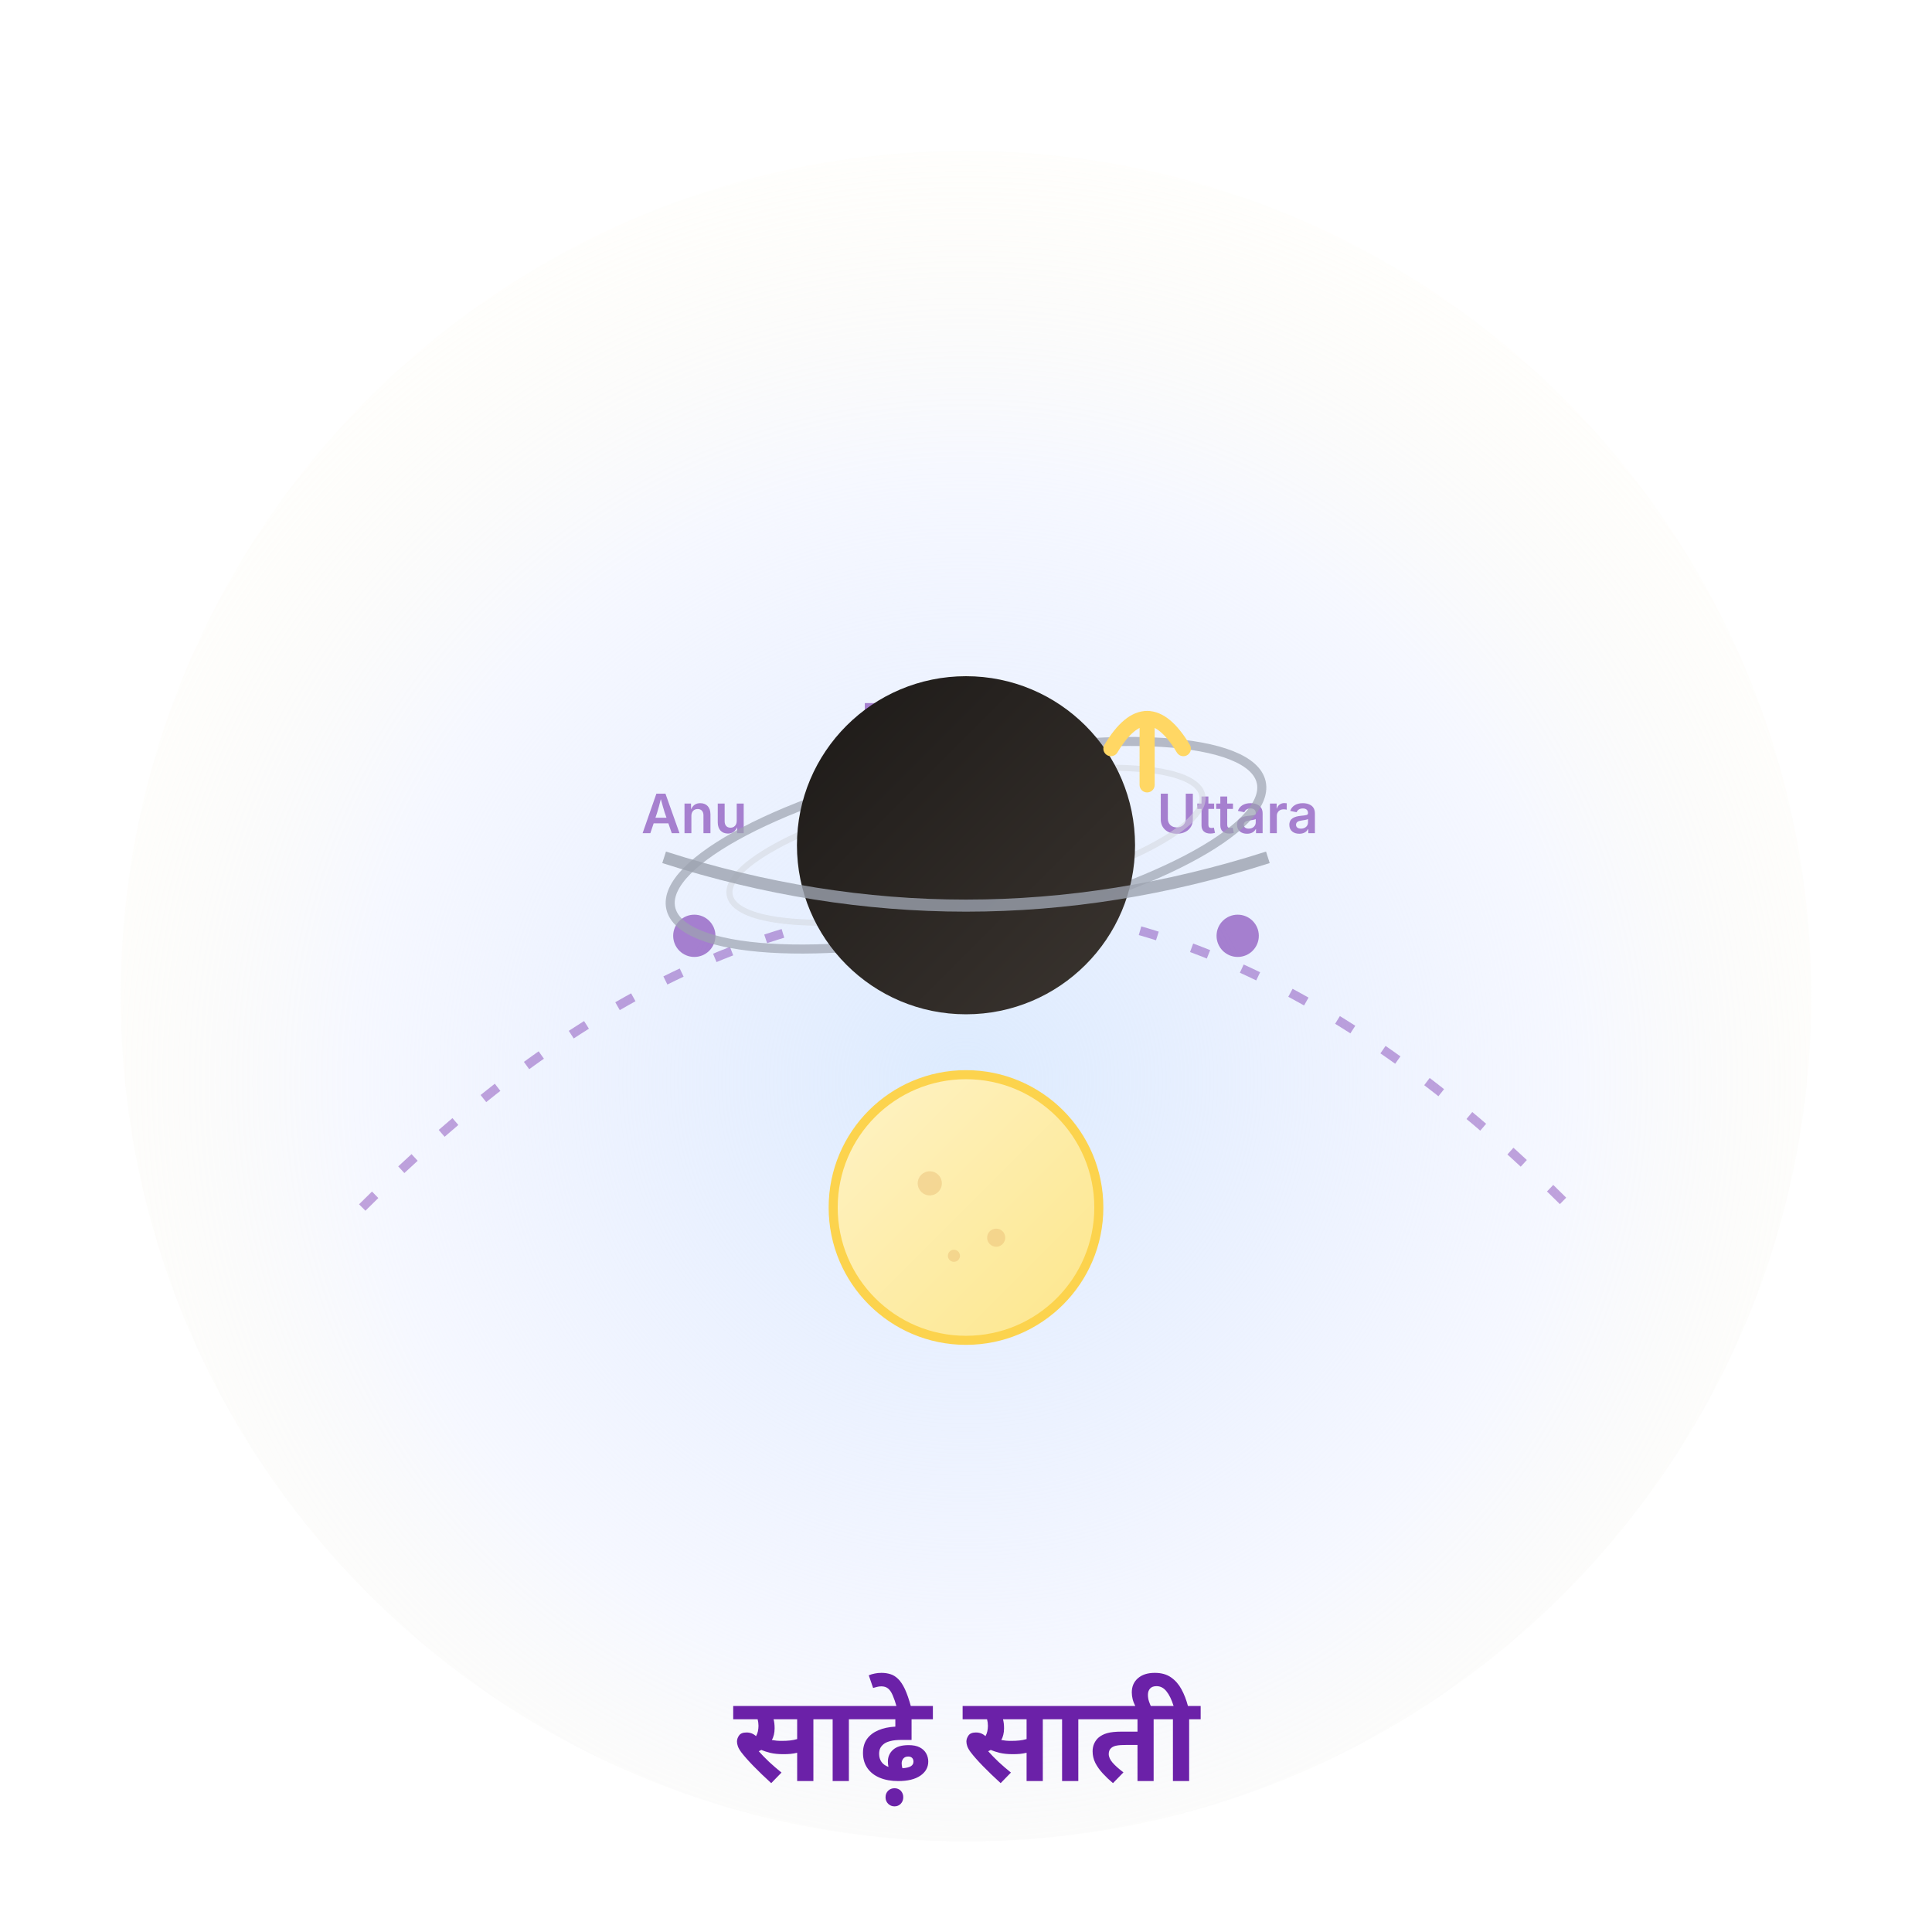
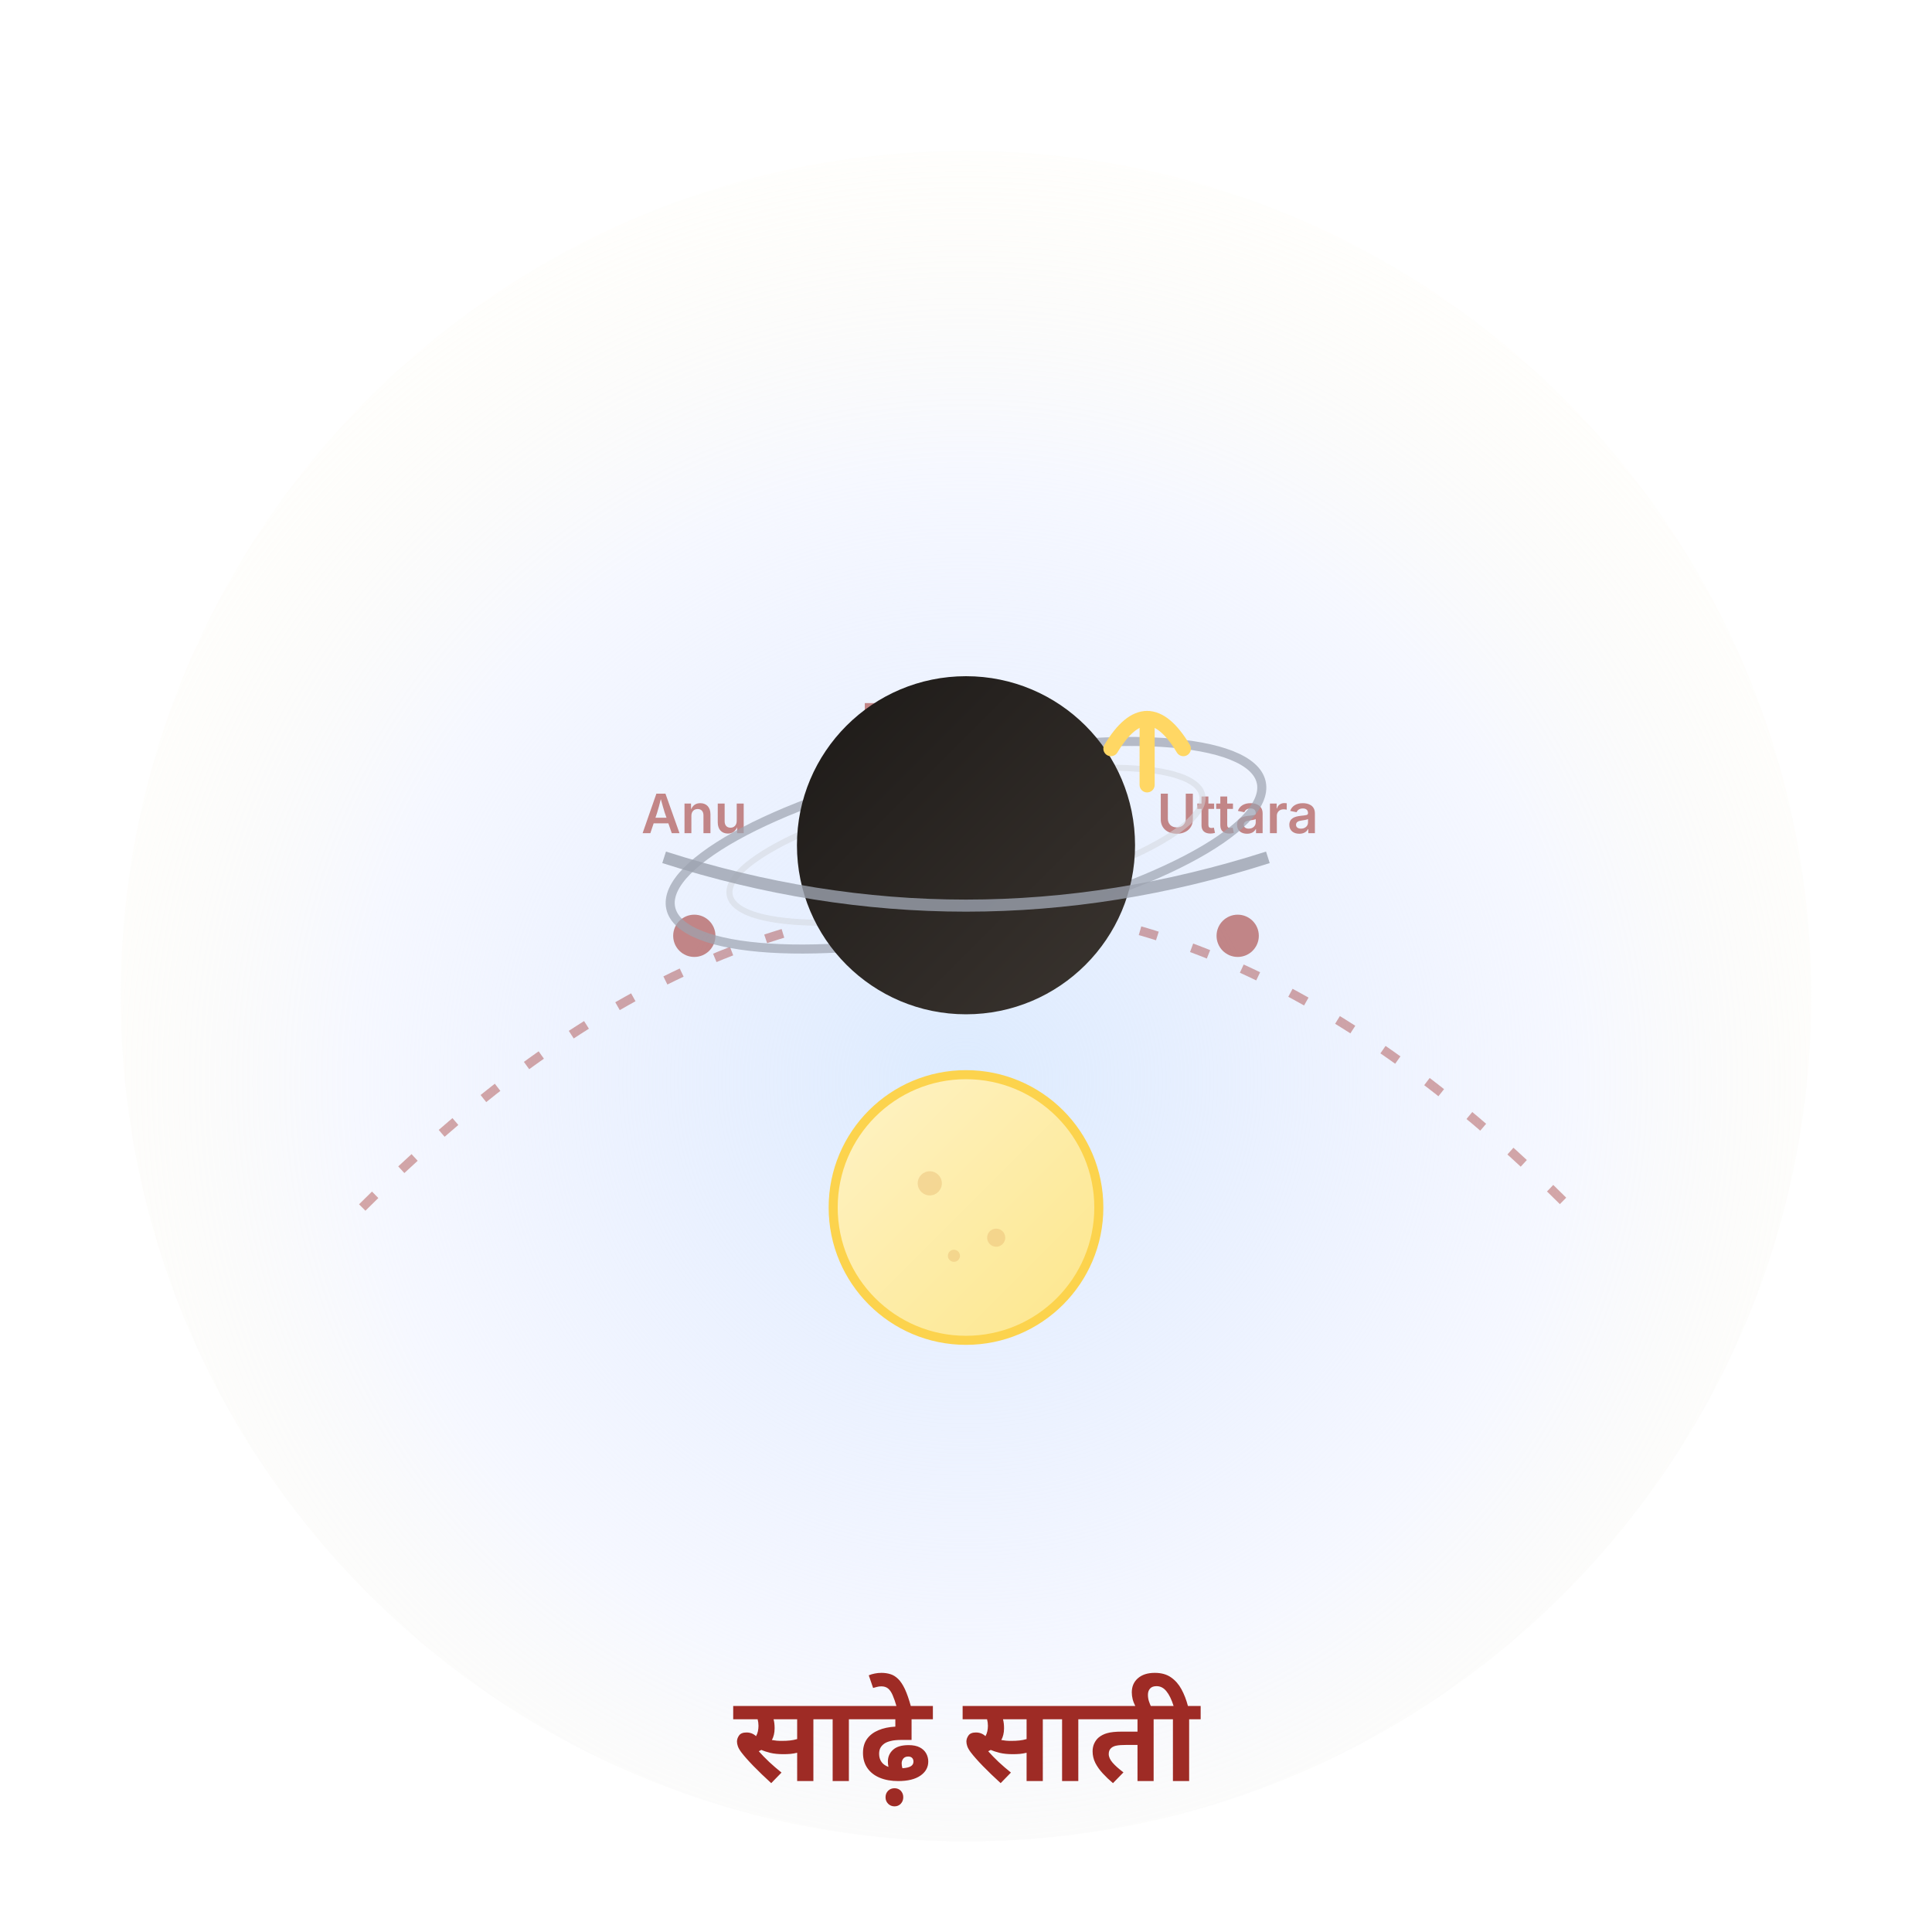
<svg xmlns="http://www.w3.org/2000/svg" viewBox="0 0 320 320" role="img" aria-label="Saturn transiting the Moon">
  <defs>
    <radialGradient id="aura-ss" cx="0.5" cy="0.55" r="0.6">
      <stop offset="0%" stop-color="#dbeafe" stop-opacity="0.95" />
      <stop offset="60%" stop-color="#e0e7ff" stop-opacity="0.3" />
      <stop offset="100%" stop-color="#fef3c7" stop-opacity="0" />
    </radialGradient>
    <linearGradient id="saturn-body" x1="0" y1="0" x2="1" y2="1">
      <stop offset="0%" stop-color="#1c1917" />
      <stop offset="100%" stop-color="#3b3530" />
    </linearGradient>
    <linearGradient id="moon-body" x1="0" y1="0" x2="1" y2="1">
      <stop offset="0%" stop-color="#fef3c7" />
      <stop offset="100%" stop-color="#fde68a" />
    </linearGradient>
  </defs>
  <circle cx="160" cy="165" r="140" fill="url(#aura-ss)" />
-   <path d="M 60 200 Q 160 100 260 200" fill="none" stroke="#6b21a8" stroke-width="1.5" stroke-dasharray="3 6" opacity="0.4" />
-   <g fill="#6b21a8" opacity="0.55">
+   <path d="M 60 200 Q 160 100 260 200" fill="none" stroke="#9E2B25" stroke-width="1.5" stroke-dasharray="3 6" opacity="0.4" />
+   <g fill="#9E2B25" opacity="0.55">
    <circle cx="115" cy="155" r="3.5" />
-     <text x="115" y="138" text-anchor="middle" font-family="Inter, sans-serif" font-size="9" fill="#6b21a8" font-weight="600">Anu</text>
+     <text x="115" y="138" text-anchor="middle" font-family="Inter, sans-serif" font-size="9" fill="#9E2B25" font-weight="600">Anu</text>
    <circle cx="160" cy="140" r="4.5" />
-     <text x="160" y="123" text-anchor="middle" font-family="Inter, sans-serif" font-size="9" fill="#6b21a8" font-weight="600">Madhya</text>
+     <text x="160" y="123" text-anchor="middle" font-family="Inter, sans-serif" font-size="9" fill="#9E2B25" font-weight="600">Madhya</text>
    <circle cx="205" cy="155" r="3.5" />
-     <text x="205" y="138" text-anchor="middle" font-family="Inter, sans-serif" font-size="9" fill="#6b21a8" font-weight="600">Uttara</text>
+     <text x="205" y="138" text-anchor="middle" font-family="Inter, sans-serif" font-size="9" fill="#9E2B25" font-weight="600">Uttara</text>
  </g>
  <circle cx="160" cy="200" r="22" fill="url(#moon-body)" stroke="#fcd34d" stroke-width="1.5" />
  <g fill="#e5b56b" opacity="0.4">
    <circle cx="154" cy="196" r="2" />
    <circle cx="165" cy="205" r="1.5" />
    <circle cx="158" cy="208" r="1" />
  </g>
  <ellipse cx="160" cy="140" rx="50" ry="14" fill="none" stroke="#9ca3af" stroke-width="1.5" opacity="0.7" transform="rotate(-12 160 140)" />
  <ellipse cx="160" cy="140" rx="40" ry="10" fill="none" stroke="#d1d5db" stroke-width="1" opacity="0.5" transform="rotate(-12 160 140)" />
  <circle cx="160" cy="140" r="28" fill="url(#saturn-body)" />
  <path d="M 110 142 Q 160 158 210 142" fill="none" stroke="#9ca3af" stroke-width="2" opacity="0.8" />
  <g transform="translate(184 116)" stroke="#ffd764" stroke-width="2.5" fill="none" stroke-linecap="round">
    <path d="M0 8 Q 6 -2 12 8" />
    <line x1="6" y1="3" x2="6" y2="14" />
  </g>
-   <text x="160" y="295" text-anchor="middle" font-family="'Noto Sans Devanagari', serif" font-size="20" fill="#6b21a8" font-weight="600">साढ़े साती</text>
+   <text x="160" y="295" text-anchor="middle" font-family="'Noto Sans Devanagari', serif" font-size="20" fill="#9E2B25" font-weight="600">साढ़े साती</text>
</svg>
